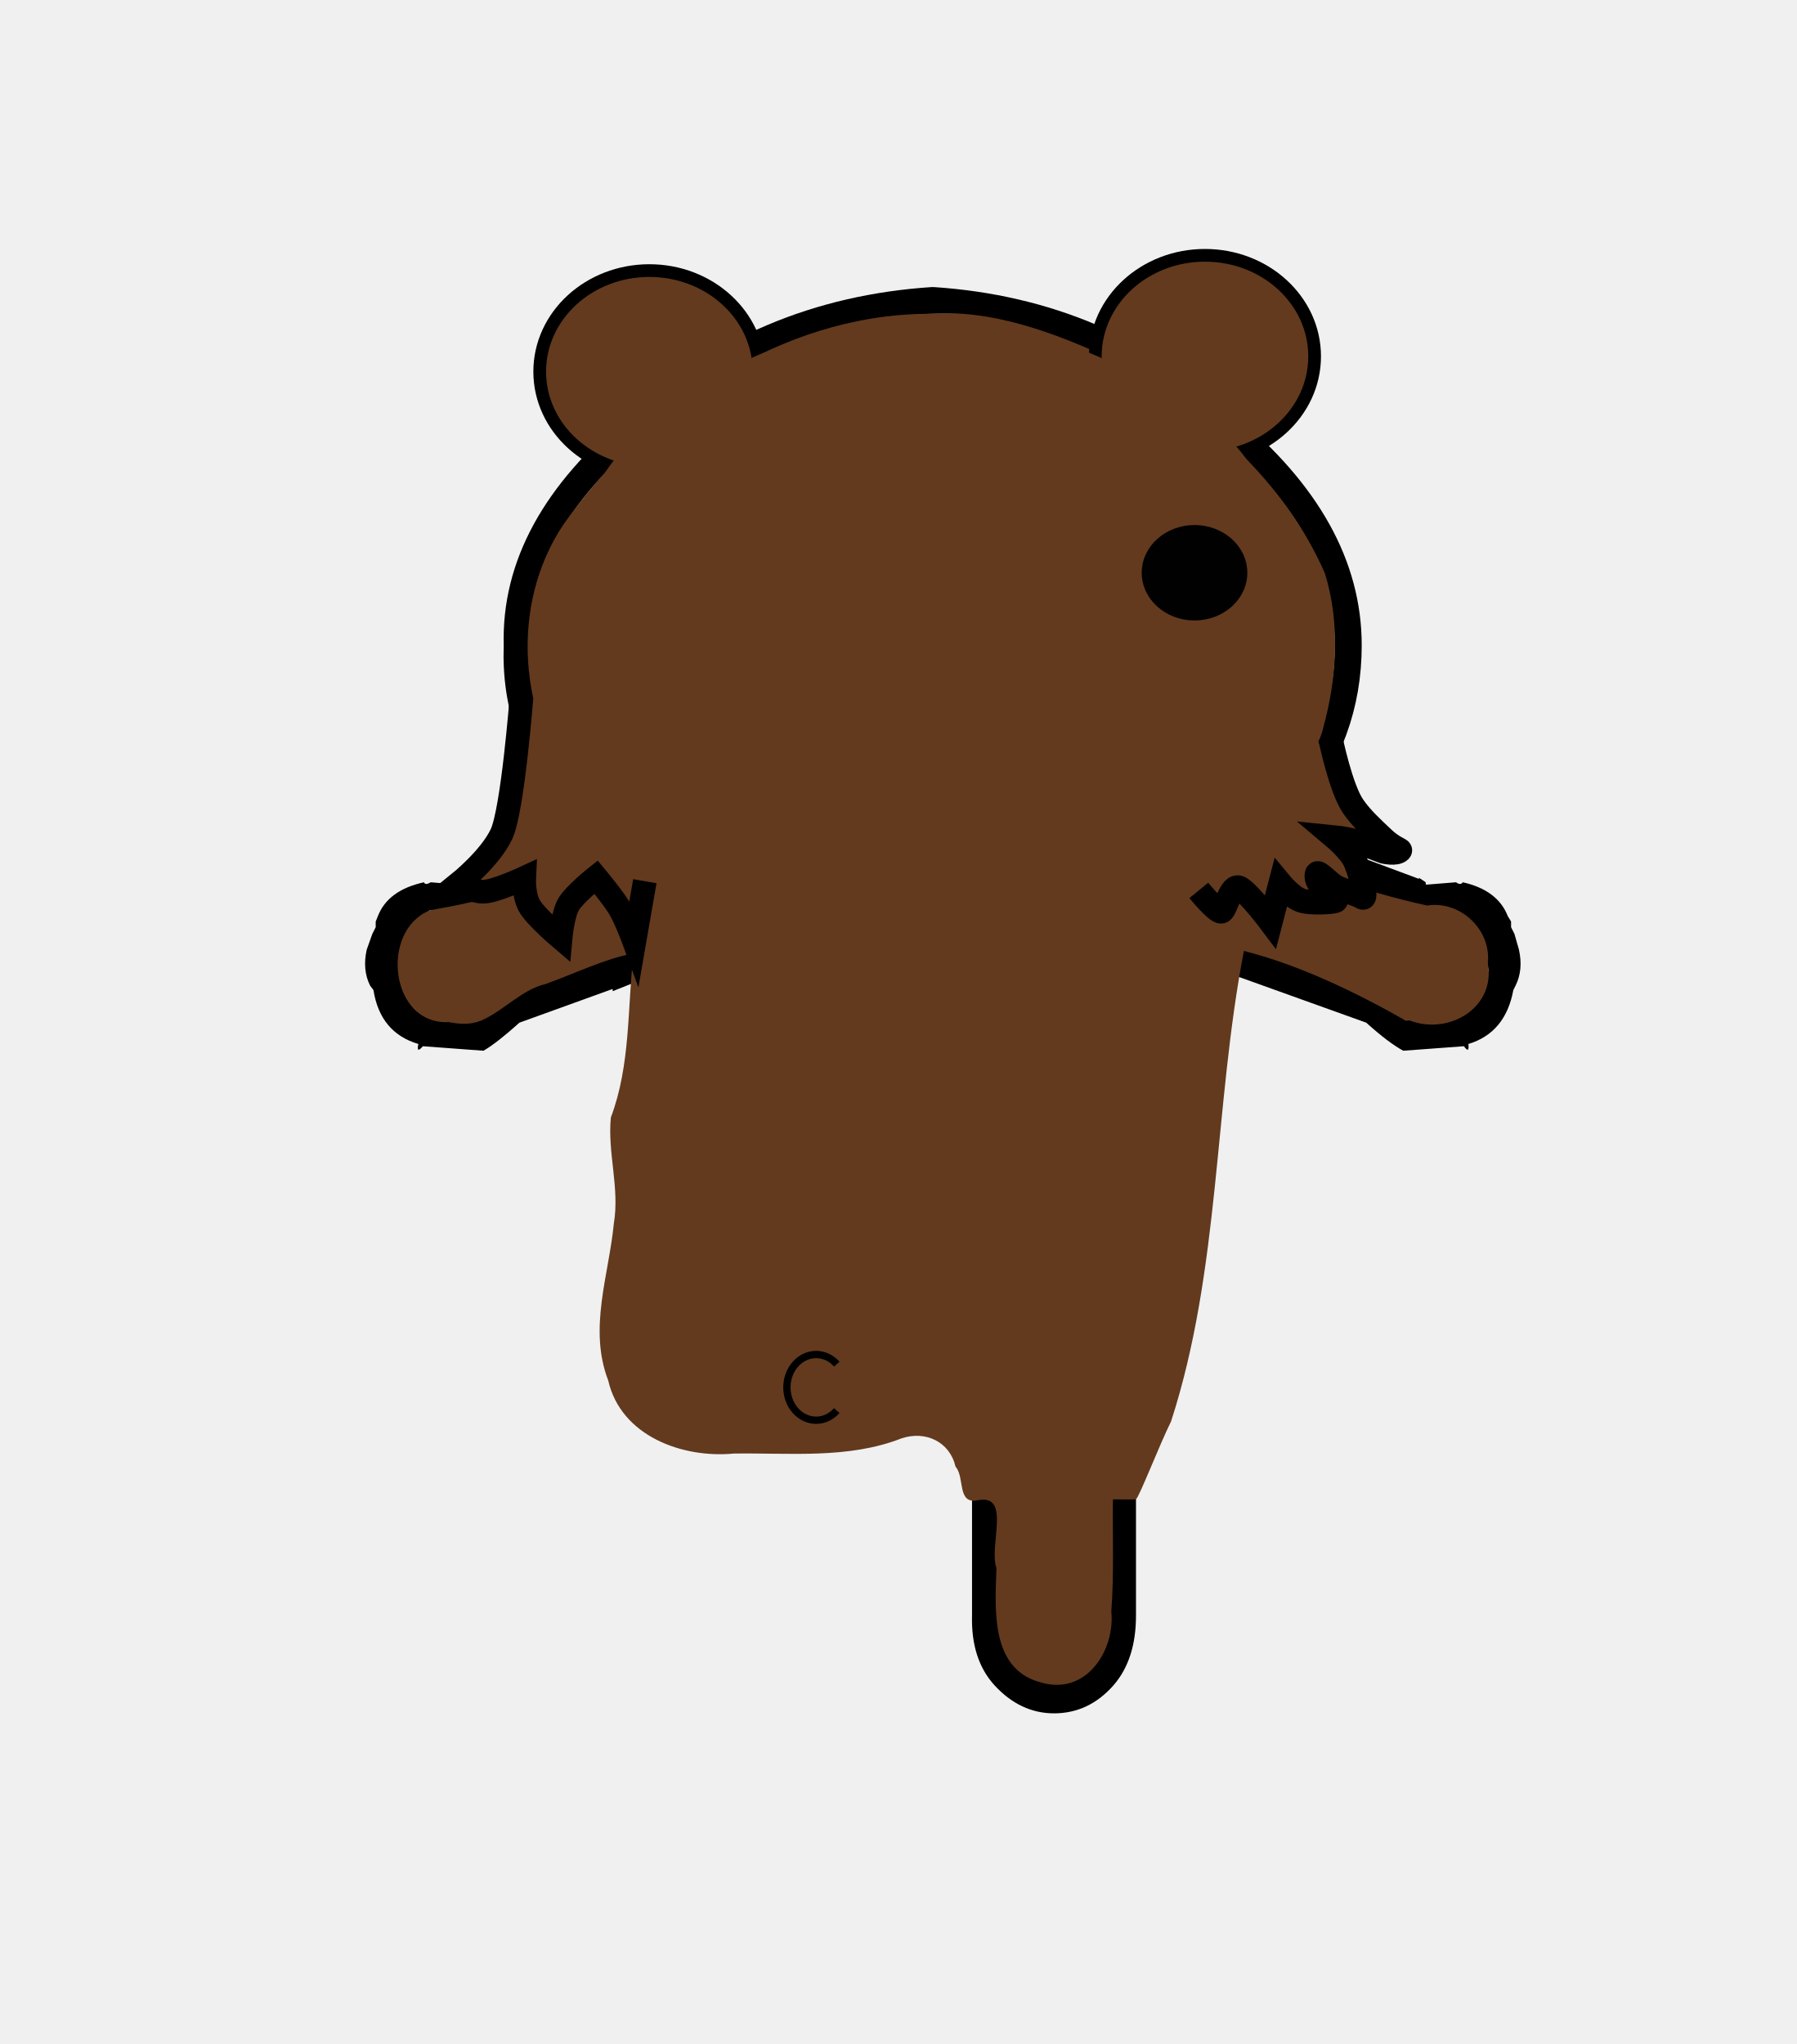
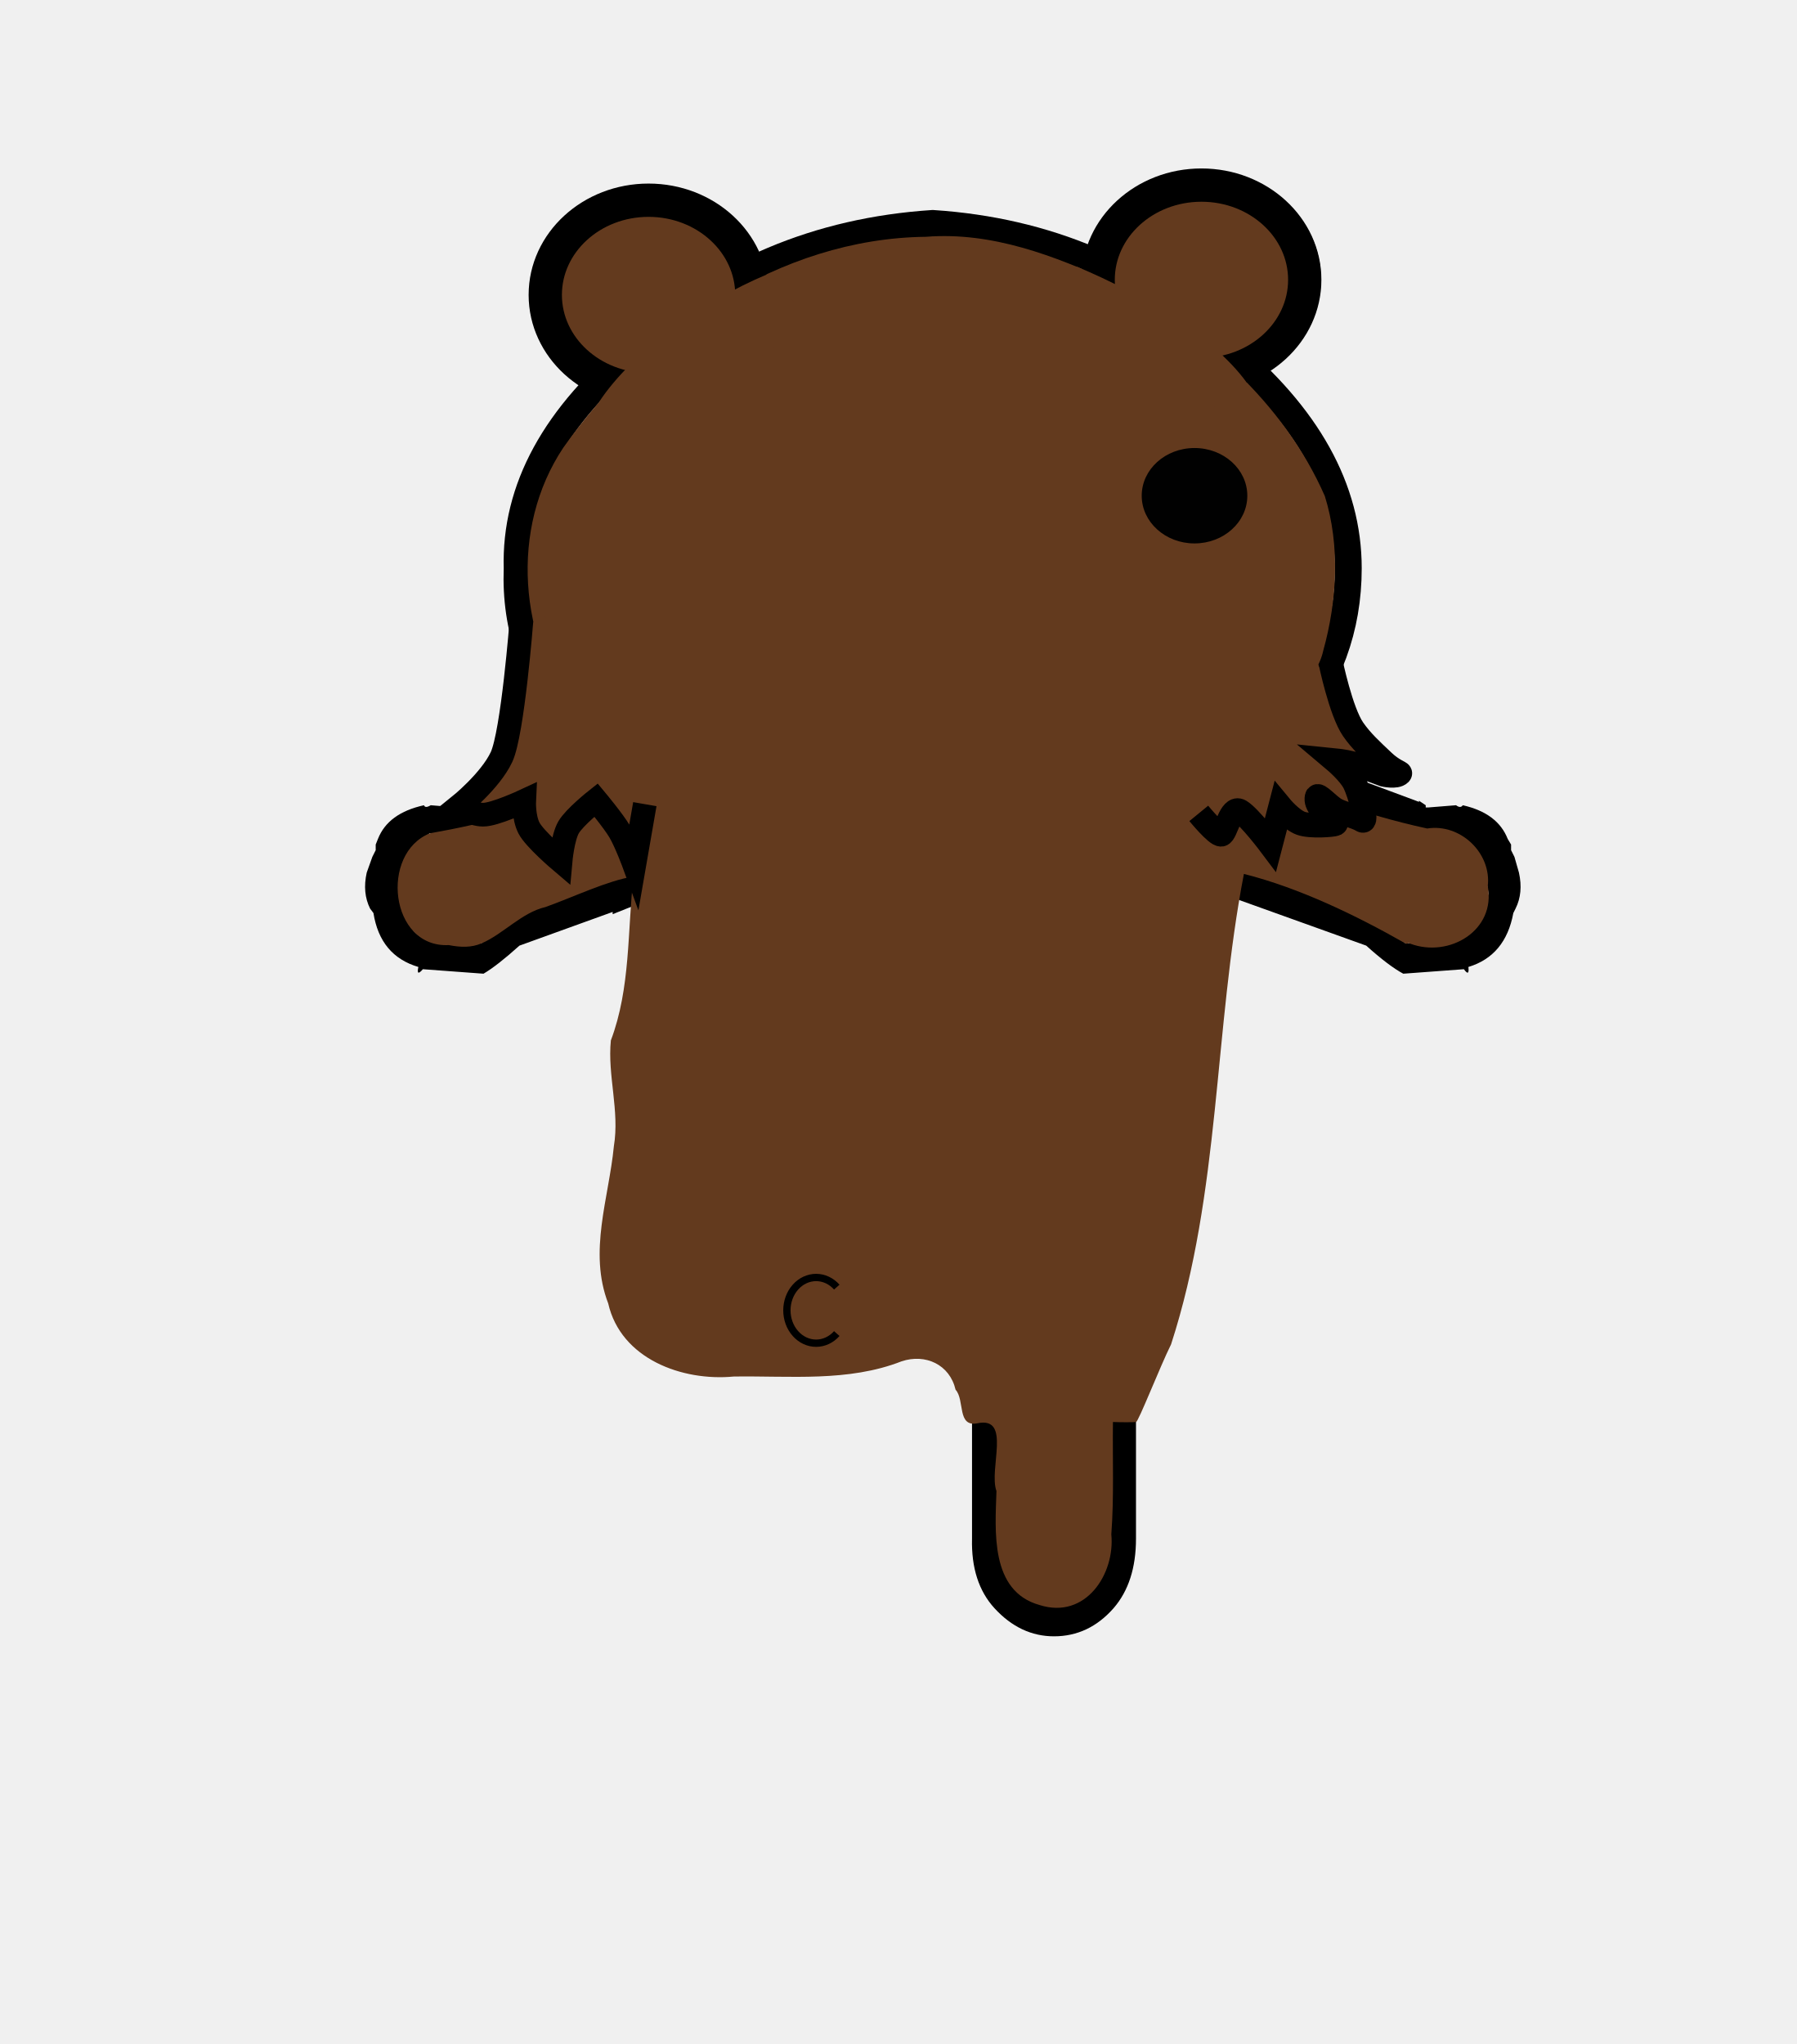
<svg xmlns="http://www.w3.org/2000/svg" xmlns:xlink="http://www.w3.org/1999/xlink" height="182" width="160" version="1.1" id="svg6">
  <defs id="defs3">
    <g id="a">
      <path d="M-15.5-41.55q-2.65-3.1-2.5-7.1-.15-5.3 5.35-9.8Q-7.15-63.5.5-64q7.6.5 13.05 5.55 5.45 4.5 5.45 9.8 0 4-2.6 7.1h.1-.05l-1 1.2-1.25-.3-.7.75 8.5 3.05.05-.1.8.1h.95l.4.3.55.55.25.35.25 1.5-.2.45q-.35 1.55-1.4 1.65l-2.1.1-1.15-.9v-.05h-.05l.05-.15-6.05-2.2-.45 1.3h.05l-1.3 10.5h.05l-.05.4v.05h-.05l-.35 4.2-1.05 4.1-1.65 4v.05H8.4v5.2Q8.35-4.1 7.6-3.2q-.65.75-1.7.75-1 0-1.7-.75-.8-.9-.8-2.25v-5.2H2.1v-1.2h-.3V-12l-.9-1.55h-2.45l-.45.5-1.35.2h-7.1l-2.2-1q-1.2-1.6-1.5-3.4l-.1-1.2.05-.95.55-1.85h.1v-.55l.15-.15v-1.35h-.05l-.05-.8v-2.05l-.2-.65-.15-.45.15-.4.25-.5.25-.75h.1l.35-4.75.1-1.6-.9.35v.05l-4.95 1.8.05.15h-.05v.05l-1.1.9-2.1-.1q-1.1-.1-1.45-1.65l-.15-.45.25-1.5.2-.35.6-.55.35-.3h1l.75-.1.05.1 6.2-2.2-.7-1.05-1.1-1.45h.2m2.85 6.3.05-.3-.05.3m-1.1 13.35-.05-.1.05.1m3.7-6.55-.05-.05v.05h.05" fill="#fff" fill-rule="evenodd" transform="translate(24.75 64.6)" id="path1" />
      <path d="m15.45-40.35 4.15 1.2v-.05l2.55.95v-.05l.3.2v.1h.1l1.25-.1q.2.15.3 0 1.55.35 2 1.5l.15.25v.25l.15.3.2.7q.2.9-.15 1.6l-.1.2q-.35 1.9-2 2.4.05.45-.2.1l-2.7.2q-.65-.35-1.65-1.25l-5.85-2.1h-.05l.45-1.3 6.05 2.2-.05.15h.05v.05l1.15.9 2.1-.1q1.05-.1 1.4-1.65l.2-.45-.25-1.5-.25-.35-.55-.55-.4-.3h-.95l-.8-.1-.05.1-8.5-3.05.7-.75 1.25.3m-5.9 29.7v5.2q0 1.95-1 3.1Q7.45-1.1 5.9-1.1q-1.5 0-2.65-1.25-1.05-1.15-1-3.1v-5.2H3.4v5.2q0 1.35.8 2.25.7.75 1.7.75 1.05 0 1.7-.75.75-.9.8-2.25v-5.2h1.15m-22.3-23-1 .4v-.1l-4.15 1.5q-1 .9-1.6 1.25l-2.7-.2q-.3.35-.2-.1-1.7-.5-2-2.4l-.15-.2q-.35-.7-.15-1.6l.25-.7.15-.3v-.25l.1-.25q.45-1.15 2.05-1.5.05.15.3 0l1.2.1h.1v-.1l.3-.2.05.05q1.25-.5 2.55-.95v.05l3.05-.95.7 1.05-6.2 2.2-.05-.1-.75.1h-1l-.35.3-.6.55-.2.35-.25 1.5.15.45q.35 1.55 1.45 1.65l2.1.1 1.1-.9v-.05h.05l-.05-.15 4.95-1.8v-.05l.9-.35-.1 1.6" fill-rule="evenodd" transform="translate(24.75 64.6)" id="path2" />
      <path d="M9.25 23.05q-2.65-3.1-2.5-7.1-.15-5.3 5.35-9.8Q17.6 1.1 25.25.6q7.6.5 13.05 5.55 5.45 4.5 5.45 9.8 0 4-2.6 7.1" fill="none" stroke="#000" stroke-linecap="round" stroke-linejoin="round" stroke-width="1.2" id="path3" />
    </g>
  </defs>
-   <g transform="matrix(2,0,0,2,82.05445,154.7579)" id="g6">
+   <g transform="matrix(2,0,0,2,82.05445,147.8993)" id="g6">
    <use height="63.5" transform="translate(-24.75,-64.6)" width="51.4" xlink:href="#a" id="use3" />
    <path style="fill:#633a1e;stroke:#000000;stroke-width:0;stroke-linecap:round;stroke-linejoin:round;paint-order:stroke fill markers" d="M 83.041,17.385 C 69.99,17.526 58.074,25.755 50.744,36.165 c -4.806,7.216 -3.954,17.155 1.2,23.944 0.317,0.678 0.395,1.791 0.158,2.13 -0.135,0.192 0.443,1.32 1.1,1.806 0.526,0.727 2.031,1.993 0.254,2.254 -4.664,2.009 -9.617,3.326 -14.579,4.198 -4.486,1.771 -3.593,10.217 1.672,9.955 1.072,0.212 2.016,0.229 2.903,-0.148 1.933,-0.821 3.593,-2.752 5.705,-3.239 2.538,-0.907 5.514,-2.348 7.837,-2.718 -0.547,4.855 -0.249,9.928 -2.013,14.594 -0.314,3.115 0.793,6.258 0.268,9.419 -0.448,4.642 -2.284,9.379 -0.504,14 1.125,4.944 6.597,6.949 11.183,6.508 5.001,-0.074 10.199,0.504 14.943,-1.355 2.121,-0.703 4.281,0.283 4.805,2.53 0.836,0.911 0.11,3.362 1.951,2.987 3.063,-0.637 0.98,4.07 1.69,6.039 -0.105,3.484 -0.611,8.914 3.849,10.148 4.085,1.296 6.724,-2.763 6.378,-6.291 0.249,-3.33 0.103,-6.673 0.144,-10.009 0.658,0.031 1.841,0.024 2.056,0.005 0.215,-0.019 2.123,-4.911 3.122,-6.922 4.39,-13.525 3.82,-28.117 6.485,-41.886 4.941,1.252 9.938,3.666 14.36,6.176 0.217,0.123 0.236,-0.088 0.451,0.037 3.485,1.295 7.638,-1.187 6.902,-5.115 0.349,-2.95 -2.433,-5.61 -5.394,-5.141 -5.955,-1.282 -12.022,-3.582 -17.425,-5.819 0.253,-0.769 0.527,-0.874 0.832,-1.323 0.074,-0.109 2.015,0.836 2.43,0.578 0.328,-0.204 1.183,-0.684 1.369,-1.709 -0.04,-2.841 2.941,-4.801 3.541,-7.566 1.225,-4.409 1.515,-9.359 0.141,-13.753 C 114.902,32.121 107.576,25.79 99.717,21.467 94.466,19.07 88.912,16.92 83.041,17.385 Z" id="path6" transform="matrix(0.5,0,0,0.5,-41.3205,-72.1)" />
    <g id="g34-3" style="display:inline" transform="matrix(0.5,0,0,0.5,-40.13469,-77.57783)">
      <ellipse style="fill:#010101;fill-opacity:1;stroke:none;stroke-opacity:1" id="path30-8-6" cx="104.581" cy="51.396" rx="4.702" ry="4.248" />
    </g>
    <g id="gikopoipoi_eyes_closed-1-6" style="display:none;fill:#ffffff" fill="none" stroke="#000000" stroke-linecap="round" stroke-linejoin="round" transform="matrix(0.5,0,0,0.5,-184.5851,-58.10666)">
      <path d="m 390.333,12.394 h 6.3" stroke-width="3" id="path5-5" />
    </g>
    <g id="g45-6" style="display:inline;fill:#633a1e;fill-opacity:1" transform="translate(-61.31877,21.8549)">
      <ellipse style="display:inline;fill:#633a1e;fill-opacity:1;stroke:#000000;stroke-width:1.132;stroke-linecap:round;stroke-linejoin:round;stroke-dasharray:none;stroke-opacity:1;paint-order:stroke fill markers" id="path42-28-8" cx="-73.94" cy="-83.369" rx="4.599" ry="4.215" transform="scale(-1,1)" />
+       <ellipse style="display:inline;fill:none;fill-opacity:1;stroke:#000000;stroke-width:2.964;stroke-linecap:round;stroke-linejoin:round;stroke-dasharray:none;stroke-opacity:1;paint-order:stroke fill markers" id="ellipse43-8-1-0-88-6" cx="106.983" cy="24.604" rx="9.198" ry="8.431" transform="matrix(0.5,0,0,0.5,20.29154,-95.65042)" />
    </g>
    <g id="g47-8" style="display:inline" transform="translate(-0.548879,-0.35545)">
      <ellipse style="fill:#633a1e;fill-opacity:1;stroke:#000000;stroke-width:1.132;stroke-linecap:round;stroke-linejoin:round;stroke-dasharray:none;stroke-opacity:1;paint-order:stroke fill markers" id="ellipse43-8" cx="-11.567" cy="-60.479" rx="4.599" ry="4.215" />
+       <ellipse style="display:inline;fill:none;fill-opacity:1;stroke:#000000;stroke-width:2.964;stroke-linecap:round;stroke-linejoin:round;stroke-dasharray:none;stroke-opacity:1;paint-order:stroke fill markers" id="ellipse43-8-1-0-88" cx="57.752" cy="25.95" rx="9.198" ry="8.431" transform="matrix(0.5,0,0,0.5,-40.47834,-73.44007)" />
    </g>
    <g id="g37-0" transform="matrix(-0.5,0,0,0.5,40.2097,-76.30853)" style="display:inline">
      <path style="display:inline;fill:#633a1e;fill-opacity:1;stroke:none;stroke-width:0.836;stroke-opacity:1" d="m 45.585,62.76 c 0,0 -1.632,3.876 -2.896,5.561 -0.828,1.104 -2.354,2.918 -3.588,3.986 -0.929,0.804 -1.745,1.028 -1.683,1.088 0.385,0.372 1.644,0.107 1.644,0.107 0,0 2.383,-0.838 3.231,-1.042 0.848,-0.203 1.808,-0.29 1.808,-0.29 0,0 -1.531,1.185 -2.043,2.144 -0.513,0.959 -1.407,3.856 -0.758,3.488 0.649,-0.368 1.895,-0.599 2.666,-0.972 0.771,-0.373 1.297,-1.57 1.376,-1.169 0.078,0.401 -0.035,0.483 -0.329,0.935 -0.295,0.452 -1.234,1.433 -0.998,1.542 0.236,0.11 2.015,0.105 2.991,-0.224 0.977,-0.33 1.296,-0.54 1.296,-0.54 l 0.652,3.059 c 0,0 2.299,-2.984 3.275,-3.523 0.976,-0.539 0.929,2.51 1.406,2.576 0.477,0.066 2.771,-2.551 2.771,-2.551" id="path35-1-0" />
      <path style="display:inline;fill:none;fill-opacity:1;stroke:#000000;stroke-width:2.164;stroke-dasharray:none;stroke-opacity:1" d="m 43.992,63.664 c 0,0 -0.906,4.398 -2.005,5.993 -0.72,1.045 -1.637,1.886 -2.71,2.897 -0.808,0.761 -1.517,0.973 -1.463,1.029 0.334,0.352 1.43,0.101 1.43,0.101 0,0 2.072,-0.793 2.809,-0.986 0.737,-0.192 1.571,-0.275 1.571,-0.275 0,0 -1.331,1.121 -1.776,2.029 -0.446,0.908 -1.223,3.65 -0.659,3.301 0.564,-0.349 1.647,-0.567 2.317,-0.92 0.67,-0.353 1.635,-1.522 1.703,-1.142 0.068,0.38 -0.063,0.6 -0.319,1.027 -0.256,0.427 -1.547,1.249 -1.342,1.353 0.205,0.104 2.248,0.264 3.097,-0.048 0.849,-0.312 1.811,-1.478 1.811,-1.478 l 0.883,3.39 c 0,0 1.862,-2.479 2.71,-2.989 0.848,-0.51 1.264,2.007 1.679,2.07 0.415,0.062 2,-1.873 2,-1.873" id="path35-14" />
    </g>
    <path style="display:inline;fill:none;fill-opacity:1;stroke:#000000;stroke-width:1.021;stroke-dasharray:none;stroke-opacity:1" d="m 46.904,49.871 c 0,0 -0.837,11.866 -1.864,14.006 -1.027,2.14 -3.885,4.373 -3.885,4.373 0,0 1.153,0.748 2.201,0.757 1.049,0.009 3.755,-1.219 3.755,-1.219 0,0 -0.071,1.429 0.432,2.397 0.503,0.968 2.892,2.943 2.892,2.943 0,0 0.192,-2.095 0.731,-3 0.539,-0.904 2.506,-2.425 2.506,-2.425 0,0 1.579,1.845 2.162,2.805 0.583,0.96 1.335,2.956 1.335,2.956 l 0.773,-5.463" id="path36-5-7" transform="matrix(0.5,0,0,0.5,-41.3205,-72.1)" />
    <g id="g38-5" transform="matrix(-0.5,0,0,0.5,40.93921,-75.9843)" style="display:inline">
      <path style="display:inline;fill:#633a1e;fill-opacity:1;stroke:none;stroke-width:1.008;stroke-dasharray:none;stroke-opacity:1" d="m 115.988,57.708 c 0,0 1.233,4.367 1.358,5.806 0.125,1.439 1.197,6.196 2.039,7.998 0.842,1.802 3.697,2.99 3.353,4.29 -0.344,1.299 -0.689,0.835 -1.711,0.844 -1.022,0.009 -2.76,-1.758 -3.661,-1.22 -0.901,0.537 0.069,1.43 -0.421,2.399 -0.49,0.968 -1.685,2.93 -2.837,2.617 -1.152,-0.313 -0.17,-1.768 -0.696,-2.673 -0.526,-0.905 -1.287,-2.51 -2.443,-2.427 -1.156,0.084 -1.54,1.846 -2.108,2.807 -0.568,0.961 -0.237,2.604 -1.465,2.621 -1.229,0.016 -0.514,-5.065 -0.514,-5.065" id="path36-4-2" />
      <path style="display:inline;fill:none;fill-opacity:1;stroke:#000000;stroke-width:2.108;stroke-dasharray:none;stroke-opacity:1" d="m 117.499,59.308 c 0,0 0.776,10.027 1.777,12.169 1.001,2.142 3.787,4.376 3.787,4.376 0,0 -1.124,0.749 -2.146,0.757 -1.022,0.009 -3.661,-1.22 -3.661,-1.22 0,0 0.069,1.43 -0.421,2.399 -0.49,0.968 -2.819,2.946 -2.819,2.946 0,0 -0.187,-2.097 -0.713,-3.002 -0.526,-0.905 -2.443,-2.427 -2.443,-2.427 0,0 -1.54,1.846 -2.108,2.807 -0.568,0.961 -1.301,2.958 -1.301,2.958 l -0.937,-5.399" id="path36-0" />
    </g>
-     <path style="display:inline;fill:#633a1e;fill-opacity:1;stroke-width:0;stroke-linecap:round;stroke-linejoin:round;paint-order:stroke fill markers" d="m 110.023,39.246 c -2.911,-4.4 -8.415,-8.263 -14.16,-10.663 l -4.056,3.748 12.3,9.909 z" id="path7" transform="matrix(-0.5,0,0,0.5,40.93921,-75.9843)" />
-     <path style="display:inline;fill:#633a1e;fill-opacity:1;stroke-width:0;stroke-linecap:round;stroke-linejoin:round;paint-order:stroke fill markers" d="m 111.907,30.807 c -2.911,-4.4 -8.664,-7.588 -14.409,-9.988 l -3.185,2.998 12.3,9.909 z" id="path7-0" transform="matrix(0.5,0,0,0.5,-41.3205,-72.1)" />
+     <path style="display:inline;fill:#633a1e;fill-opacity:1;stroke-width:0;stroke-linecap:round;stroke-linejoin:round;paint-order:stroke fill markers" d="m 110.557,39.814 c -2.911,-4.4 -9.194,-8.92 -14.939,-11.32 l -3.812,3.837 12.3,9.909 z" id="path7" transform="matrix(-0.5,0,0,0.5,40.93921,-75.9843)" />
+     <path style="display:inline;fill:#633a1e;fill-opacity:1;stroke-width:0;stroke-linecap:round;stroke-linejoin:round;paint-order:stroke fill markers" d="m 111.907,30.807 c -2.911,-4.4 -9.681,-8.359 -15.426,-10.76 l -2.168,3.77 12.3,9.909 z" id="path7-0" transform="matrix(0.5,0,0,0.5,-41.3205,-72.1)" />
    <path d="m 75.098,115.043 a 2.6,2.924 0 0 1 -3.68,0 2.6,2.924 0 0 1 0,-4.136 2.6,2.924 0 0 1 3.68,0" fill="#ffffff" fill-rule="evenodd" stroke="#999999" stroke-width="0.65" id="path6-0" style="fill:#633a1e;fill-opacity:1;stroke:#000000;stroke-opacity:1" transform="matrix(0.5,0,0,0.5,-41.3205,-72.1)" />
  </g>
</svg>
